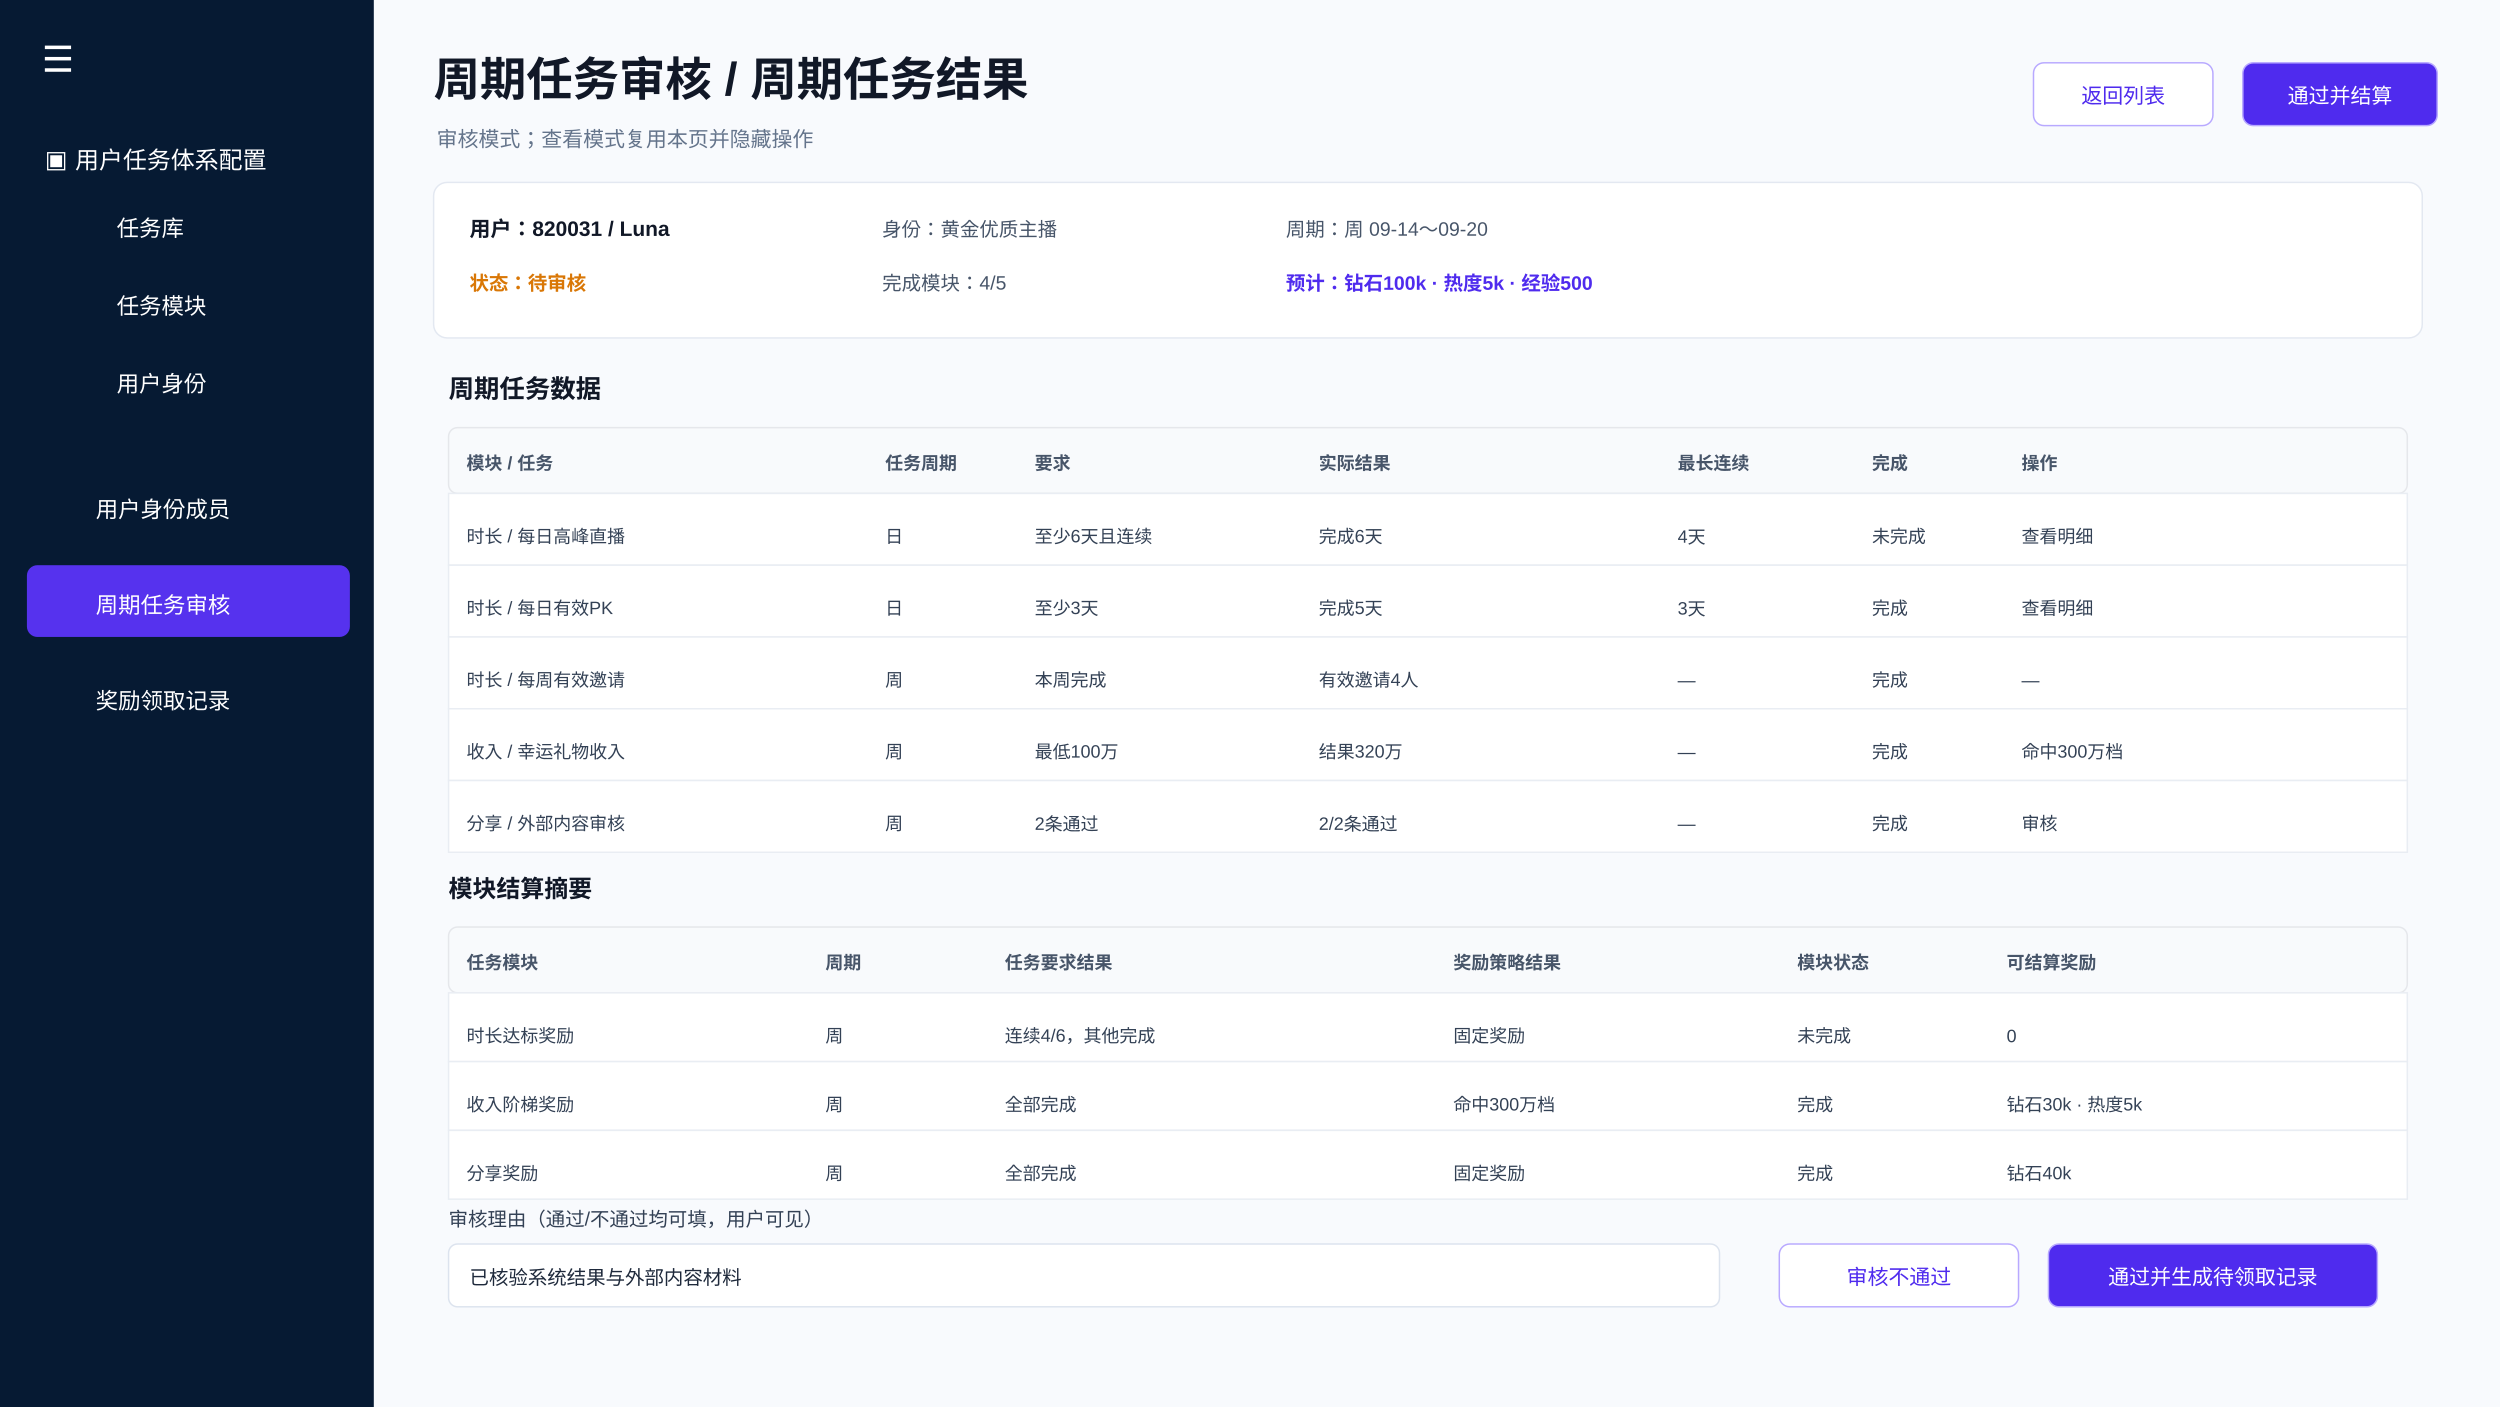
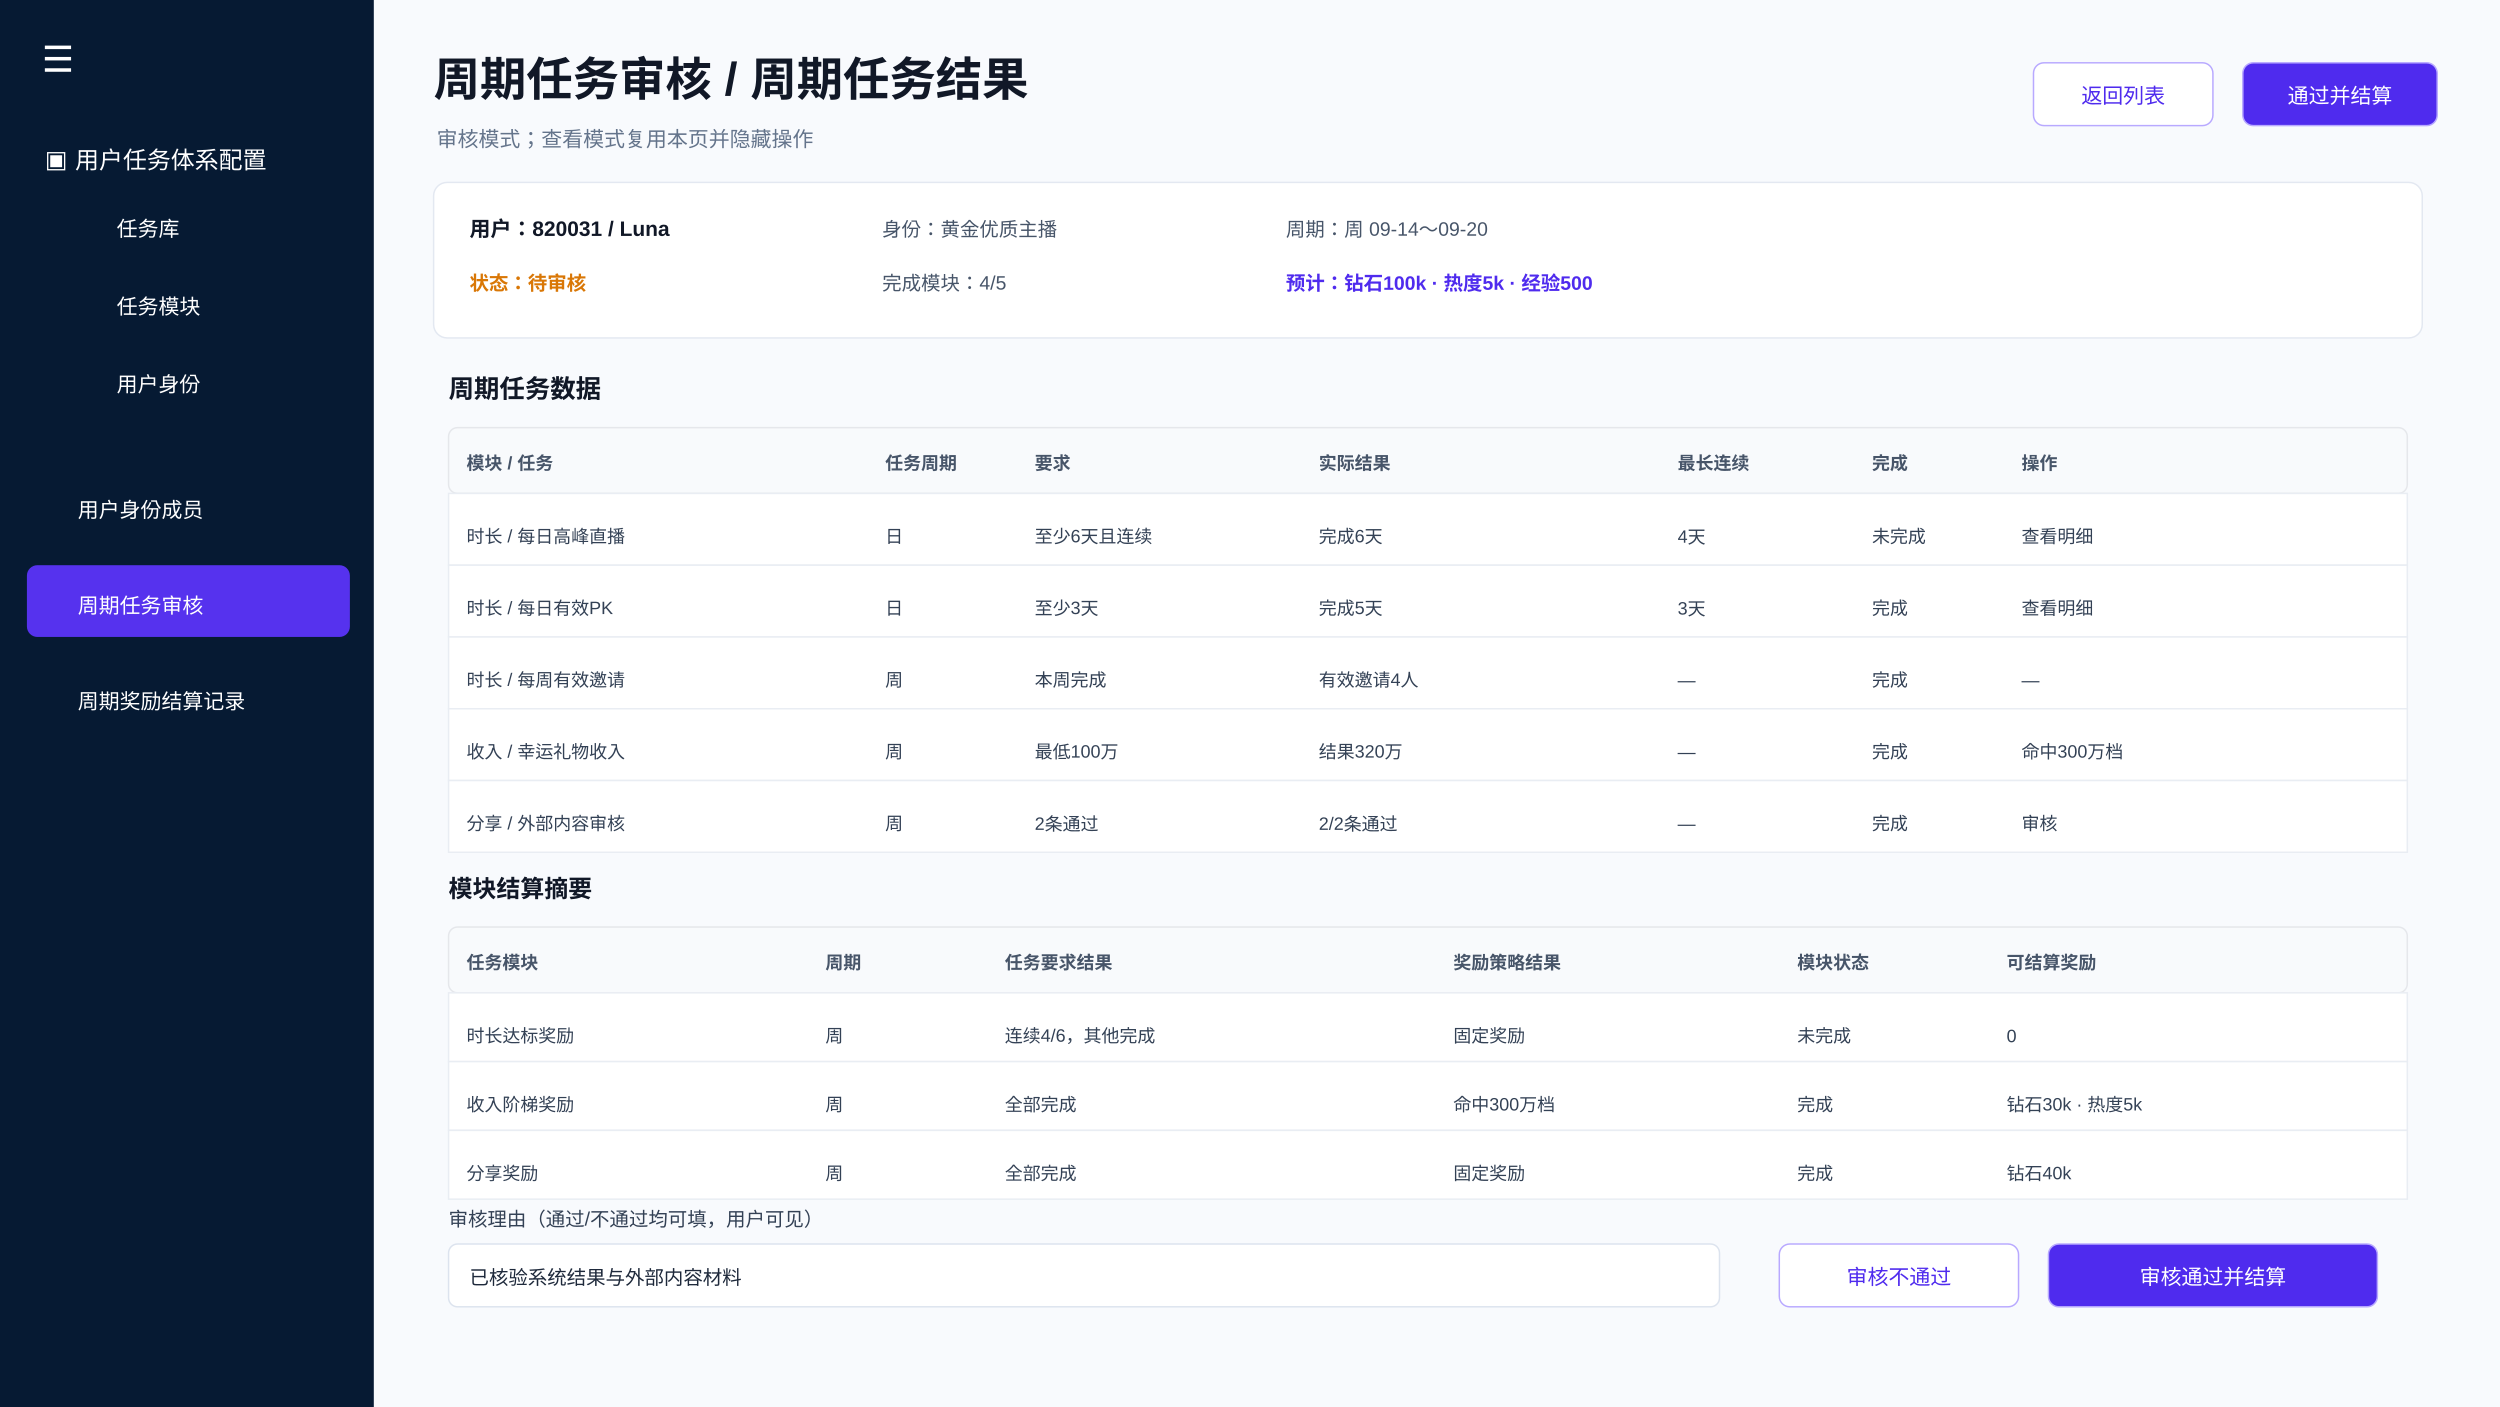
<svg xmlns="http://www.w3.org/2000/svg" width="1672" height="941" viewBox="0 0 1672 941">
  <defs>
    <linearGradient id="purpleGradient" x1="0" y1="0" x2="1" y2="1">
      <stop offset="0" stop-color="#8B5CF6" />
      <stop offset="1" stop-color="#4F2BEE" />
    </linearGradient>
  </defs>
  <style>text{font-family:"Microsoft YaHei","PingFang SC",Arial,sans-serif}</style>
  <rect x="0" y="0" width="1672" height="941" rx="0" fill="#F8FAFD" stroke="none" stroke-width="1" />
  <rect x="0" y="0" width="250" height="941" rx="0" fill="#061A33" stroke="none" stroke-width="1" />
  <text x="28" y="48" font-size="24" fill="#FFF" font-weight="400" text-anchor="start">☰</text>
  <text x="30" y="112" font-size="16" fill="#FFF" font-weight="500" text-anchor="start">▣  用户任务体系配置</text>
-   <text x="78" y="158" font-size="15" fill="#FFF" font-weight="500" text-anchor="start">任务库</text>
-   <text x="78" y="210" font-size="15" fill="#FFF" font-weight="500" text-anchor="start">任务模块</text>
-   <text x="78" y="262" font-size="15" fill="#FFF" font-weight="500" text-anchor="start">用户身份</text>
-   <text x="64" y="346" font-size="15" fill="#FFF" font-weight="500" text-anchor="start">用户身份成员</text>
+   <text x="78" y="158" font-size="14" fill="#FFF" font-weight="500" text-anchor="start">任务库</text>
+   <text x="78" y="210" font-size="14" fill="#FFF" font-weight="500" text-anchor="start">任务模块</text>
+   <text x="78" y="262" font-size="14" fill="#FFF" font-weight="500" text-anchor="start">用户身份</text>
+   <text x="52" y="346" font-size="14" fill="#FFF" font-weight="500" text-anchor="start">用户身份成员</text>
  <rect x="18" y="378" width="216" height="48" rx="7" fill="#5632EE" stroke="none" stroke-width="1" />
-   <text x="64" y="410" font-size="15" fill="#FFF" font-weight="500" text-anchor="start">周期任务审核</text>
-   <text x="64" y="474" font-size="15" fill="#FFF" font-weight="500" text-anchor="start">奖励领取记录</text>
+   <text x="52" y="410" font-size="14" fill="#FFF" font-weight="500" text-anchor="start">周期任务审核</text>
+   <text x="52" y="474" font-size="14" fill="#FFF" font-weight="500" text-anchor="start">周期奖励结算记录</text>
  <text x="290" y="64" font-size="31" fill="#111827" font-weight="700" text-anchor="start">周期任务审核 / 周期任务结果</text>
  <text x="292" y="98" font-size="14" fill="#64748B" font-weight="400" text-anchor="start">审核模式；查看模式复用本页并隐藏操作</text>
  <rect x="1360" y="42" width="120" height="42" rx="7" fill="#FFFFFF" stroke="#B8A9FF" stroke-width="1" />
  <text x="1420" y="69" font-size="14" fill="#4F2BEE" font-weight="500" text-anchor="middle">返回列表</text>
  <rect x="1500" y="42" width="130" height="42" rx="7" fill="#4F2BEE" stroke="#B8A9FF" stroke-width="1" />
  <text x="1565" y="69" font-size="14" fill="#FFFFFF" font-weight="500" text-anchor="middle">通过并结算</text>
  <rect x="290" y="122" width="1330" height="104" rx="9" fill="#FFF" stroke="#E3E8F1" stroke-width="1" />
  <text x="314" y="158" font-size="14" fill="#111827" font-weight="600" text-anchor="start">用户：820031 / Luna</text>
  <text x="590" y="158" font-size="13" fill="#475569" font-weight="400" text-anchor="start">身份：黄金优质主播</text>
  <text x="860" y="158" font-size="13" fill="#475569" font-weight="400" text-anchor="start">周期：周 09-14～09-20</text>
  <text x="314" y="194" font-size="13" fill="#D97706" font-weight="600" text-anchor="start">状态：待审核</text>
  <text x="590" y="194" font-size="13" fill="#475569" font-weight="400" text-anchor="start">完成模块：4/5</text>
  <text x="860" y="194" font-size="13" fill="#4F2BEE" font-weight="600" text-anchor="start">预计：钻石100k · 热度5k · 经验500</text>
  <text x="300" y="266" font-size="17" fill="#111827" font-weight="600" text-anchor="start">周期任务数据</text>
  <rect x="300" y="286" width="1310" height="44" rx="6" fill="#F8FAFC" stroke="#E5E7EB" stroke-width="1" />
  <text x="312" y="314" font-size="12" fill="#475569" font-weight="600" text-anchor="start">模块 / 任务</text>
  <text x="592" y="314" font-size="12" fill="#475569" font-weight="600" text-anchor="start">任务周期</text>
  <text x="692" y="314" font-size="12" fill="#475569" font-weight="600" text-anchor="start">要求</text>
  <text x="882" y="314" font-size="12" fill="#475569" font-weight="600" text-anchor="start">实际结果</text>
  <text x="1122" y="314" font-size="12" fill="#475569" font-weight="600" text-anchor="start">最长连续</text>
  <text x="1252" y="314" font-size="12" fill="#475569" font-weight="600" text-anchor="start">完成</text>
  <text x="1352" y="314" font-size="12" fill="#475569" font-weight="600" text-anchor="start">操作</text>
  <rect x="300" y="330" width="1310" height="48" rx="0" fill="#FFF" stroke="#E9EDF3" stroke-width="1" />
  <text x="312" y="363" font-size="12" fill="#334155" font-weight="400" text-anchor="start">时长 / 每日高峰直播</text>
  <text x="592" y="363" font-size="12" fill="#334155" font-weight="400" text-anchor="start">日</text>
  <text x="692" y="363" font-size="12" fill="#334155" font-weight="400" text-anchor="start">至少6天且连续</text>
  <text x="882" y="363" font-size="12" fill="#334155" font-weight="400" text-anchor="start">完成6天</text>
  <text x="1122" y="363" font-size="12" fill="#334155" font-weight="400" text-anchor="start">4天</text>
  <text x="1252" y="363" font-size="12" fill="#334155" font-weight="400" text-anchor="start">未完成</text>
  <text x="1352" y="363" font-size="12" fill="#334155" font-weight="400" text-anchor="start">查看明细</text>
  <rect x="300" y="378" width="1310" height="48" rx="0" fill="#FFF" stroke="#E9EDF3" stroke-width="1" />
  <text x="312" y="411" font-size="12" fill="#334155" font-weight="400" text-anchor="start">时长 / 每日有效PK</text>
  <text x="592" y="411" font-size="12" fill="#334155" font-weight="400" text-anchor="start">日</text>
  <text x="692" y="411" font-size="12" fill="#334155" font-weight="400" text-anchor="start">至少3天</text>
  <text x="882" y="411" font-size="12" fill="#334155" font-weight="400" text-anchor="start">完成5天</text>
  <text x="1122" y="411" font-size="12" fill="#334155" font-weight="400" text-anchor="start">3天</text>
  <text x="1252" y="411" font-size="12" fill="#334155" font-weight="400" text-anchor="start">完成</text>
  <text x="1352" y="411" font-size="12" fill="#334155" font-weight="400" text-anchor="start">查看明细</text>
  <rect x="300" y="426" width="1310" height="48" rx="0" fill="#FFF" stroke="#E9EDF3" stroke-width="1" />
  <text x="312" y="459" font-size="12" fill="#334155" font-weight="400" text-anchor="start">时长 / 每周有效邀请</text>
  <text x="592" y="459" font-size="12" fill="#334155" font-weight="400" text-anchor="start">周</text>
  <text x="692" y="459" font-size="12" fill="#334155" font-weight="400" text-anchor="start">本周完成</text>
  <text x="882" y="459" font-size="12" fill="#334155" font-weight="400" text-anchor="start">有效邀请4人</text>
  <text x="1122" y="459" font-size="12" fill="#334155" font-weight="400" text-anchor="start">—</text>
  <text x="1252" y="459" font-size="12" fill="#334155" font-weight="400" text-anchor="start">完成</text>
  <text x="1352" y="459" font-size="12" fill="#334155" font-weight="400" text-anchor="start">—</text>
  <rect x="300" y="474" width="1310" height="48" rx="0" fill="#FFF" stroke="#E9EDF3" stroke-width="1" />
  <text x="312" y="507" font-size="12" fill="#334155" font-weight="400" text-anchor="start">收入 / 幸运礼物收入</text>
  <text x="592" y="507" font-size="12" fill="#334155" font-weight="400" text-anchor="start">周</text>
  <text x="692" y="507" font-size="12" fill="#334155" font-weight="400" text-anchor="start">最低100万</text>
  <text x="882" y="507" font-size="12" fill="#334155" font-weight="400" text-anchor="start">结果320万</text>
  <text x="1122" y="507" font-size="12" fill="#334155" font-weight="400" text-anchor="start">—</text>
  <text x="1252" y="507" font-size="12" fill="#334155" font-weight="400" text-anchor="start">完成</text>
  <text x="1352" y="507" font-size="12" fill="#334155" font-weight="400" text-anchor="start">命中300万档</text>
  <rect x="300" y="522" width="1310" height="48" rx="0" fill="#FFF" stroke="#E9EDF3" stroke-width="1" />
  <text x="312" y="555" font-size="12" fill="#334155" font-weight="400" text-anchor="start">分享 / 外部内容审核</text>
  <text x="592" y="555" font-size="12" fill="#334155" font-weight="400" text-anchor="start">周</text>
  <text x="692" y="555" font-size="12" fill="#334155" font-weight="400" text-anchor="start">2条通过</text>
  <text x="882" y="555" font-size="12" fill="#334155" font-weight="400" text-anchor="start">2/2条通过</text>
  <text x="1122" y="555" font-size="12" fill="#334155" font-weight="400" text-anchor="start">—</text>
  <text x="1252" y="555" font-size="12" fill="#334155" font-weight="400" text-anchor="start">完成</text>
  <text x="1352" y="555" font-size="12" fill="#334155" font-weight="400" text-anchor="start">审核</text>
  <text x="300" y="600" font-size="16" fill="#111827" font-weight="600" text-anchor="start">模块结算摘要</text>
  <rect x="300" y="620" width="1310" height="44" rx="6" fill="#F8FAFC" stroke="#E5E7EB" stroke-width="1" />
  <text x="312" y="648" font-size="12" fill="#475569" font-weight="600" text-anchor="start">任务模块</text>
  <text x="552" y="648" font-size="12" fill="#475569" font-weight="600" text-anchor="start">周期</text>
  <text x="672" y="648" font-size="12" fill="#475569" font-weight="600" text-anchor="start">任务要求结果</text>
  <text x="972" y="648" font-size="12" fill="#475569" font-weight="600" text-anchor="start">奖励策略结果</text>
  <text x="1202" y="648" font-size="12" fill="#475569" font-weight="600" text-anchor="start">模块状态</text>
  <text x="1342" y="648" font-size="12" fill="#475569" font-weight="600" text-anchor="start">可结算奖励</text>
  <rect x="300" y="664" width="1310" height="46" rx="0" fill="#FFF" stroke="#E9EDF3" stroke-width="1" />
  <text x="312" y="697" font-size="12" fill="#334155" font-weight="400" text-anchor="start">时长达标奖励</text>
  <text x="552" y="697" font-size="12" fill="#334155" font-weight="400" text-anchor="start">周</text>
  <text x="672" y="697" font-size="12" fill="#334155" font-weight="400" text-anchor="start">连续4/6，其他完成</text>
  <text x="972" y="697" font-size="12" fill="#334155" font-weight="400" text-anchor="start">固定奖励</text>
  <text x="1202" y="697" font-size="12" fill="#334155" font-weight="400" text-anchor="start">未完成</text>
  <text x="1342" y="697" font-size="12" fill="#334155" font-weight="400" text-anchor="start">0</text>
  <rect x="300" y="710" width="1310" height="46" rx="0" fill="#FFF" stroke="#E9EDF3" stroke-width="1" />
  <text x="312" y="743" font-size="12" fill="#334155" font-weight="400" text-anchor="start">收入阶梯奖励</text>
  <text x="552" y="743" font-size="12" fill="#334155" font-weight="400" text-anchor="start">周</text>
  <text x="672" y="743" font-size="12" fill="#334155" font-weight="400" text-anchor="start">全部完成</text>
  <text x="972" y="743" font-size="12" fill="#334155" font-weight="400" text-anchor="start">命中300万档</text>
  <text x="1202" y="743" font-size="12" fill="#334155" font-weight="400" text-anchor="start">完成</text>
  <text x="1342" y="743" font-size="12" fill="#334155" font-weight="400" text-anchor="start">钻石30k · 热度5k</text>
  <rect x="300" y="756" width="1310" height="46" rx="0" fill="#FFF" stroke="#E9EDF3" stroke-width="1" />
  <text x="312" y="789" font-size="12" fill="#334155" font-weight="400" text-anchor="start">分享奖励</text>
  <text x="552" y="789" font-size="12" fill="#334155" font-weight="400" text-anchor="start">周</text>
  <text x="672" y="789" font-size="12" fill="#334155" font-weight="400" text-anchor="start">全部完成</text>
  <text x="972" y="789" font-size="12" fill="#334155" font-weight="400" text-anchor="start">固定奖励</text>
  <text x="1202" y="789" font-size="12" fill="#334155" font-weight="400" text-anchor="start">完成</text>
  <text x="1342" y="789" font-size="12" fill="#334155" font-weight="400" text-anchor="start">钻石40k</text>
  <text x="300" y="820" font-size="13" fill="#334155" font-weight="500" text-anchor="start">审核理由（通过/不通过均可填，用户可见）</text>
  <rect x="300" y="832" width="850" height="42" rx="6" fill="#FFFFFF" stroke="#DCE3EE" stroke-width="1" />
  <text x="314" y="859" font-size="13" fill="#1E293B" font-weight="400" text-anchor="start">已核验系统结果与外部内容材料</text>
  <rect x="1190" y="832" width="160" height="42" rx="7" fill="#FFFFFF" stroke="#B8A9FF" stroke-width="1" />
  <text x="1270" y="859" font-size="14" fill="#4F2BEE" font-weight="500" text-anchor="middle">审核不通过</text>
  <rect x="1370" y="832" width="220" height="42" rx="7" fill="#4F2BEE" stroke="#B8A9FF" stroke-width="1" />
-   <text x="1480" y="859" font-size="14" fill="#FFFFFF" font-weight="500" text-anchor="middle">通过并生成待领取记录</text>
+   <text x="1480" y="859" font-size="14" fill="#FFFFFF" font-weight="500" text-anchor="middle">审核通过并结算</text>
</svg>
